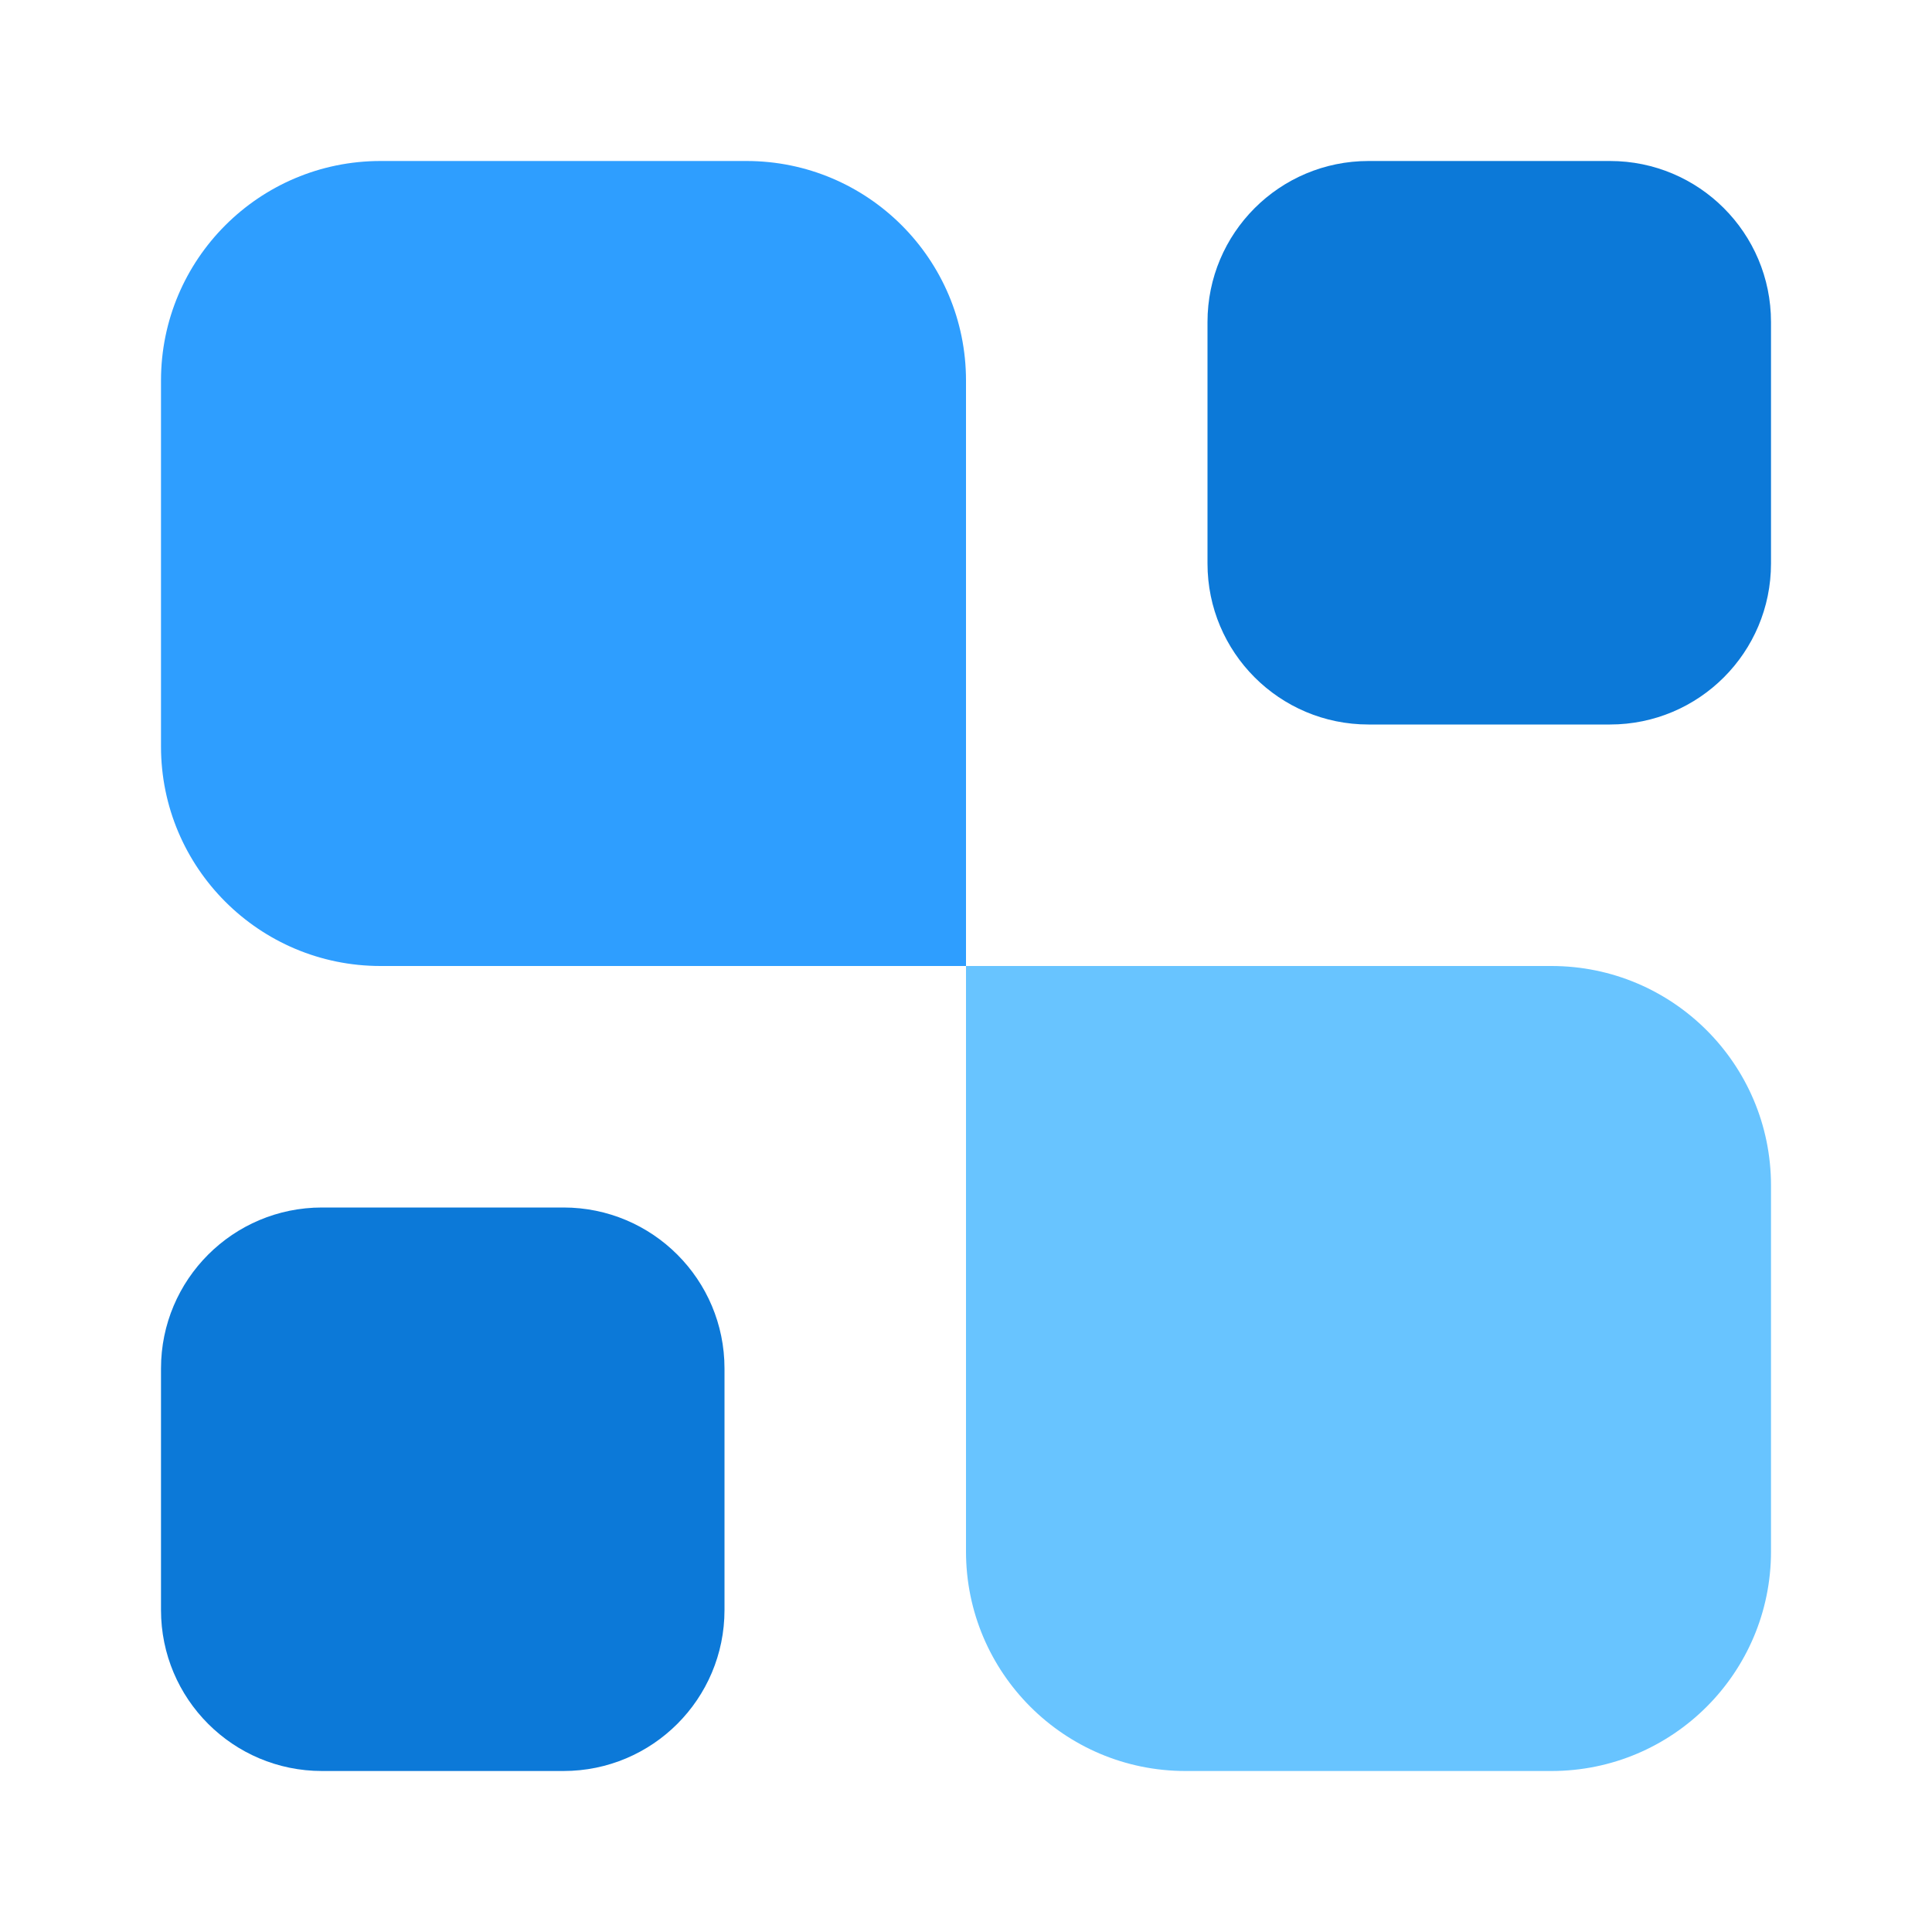
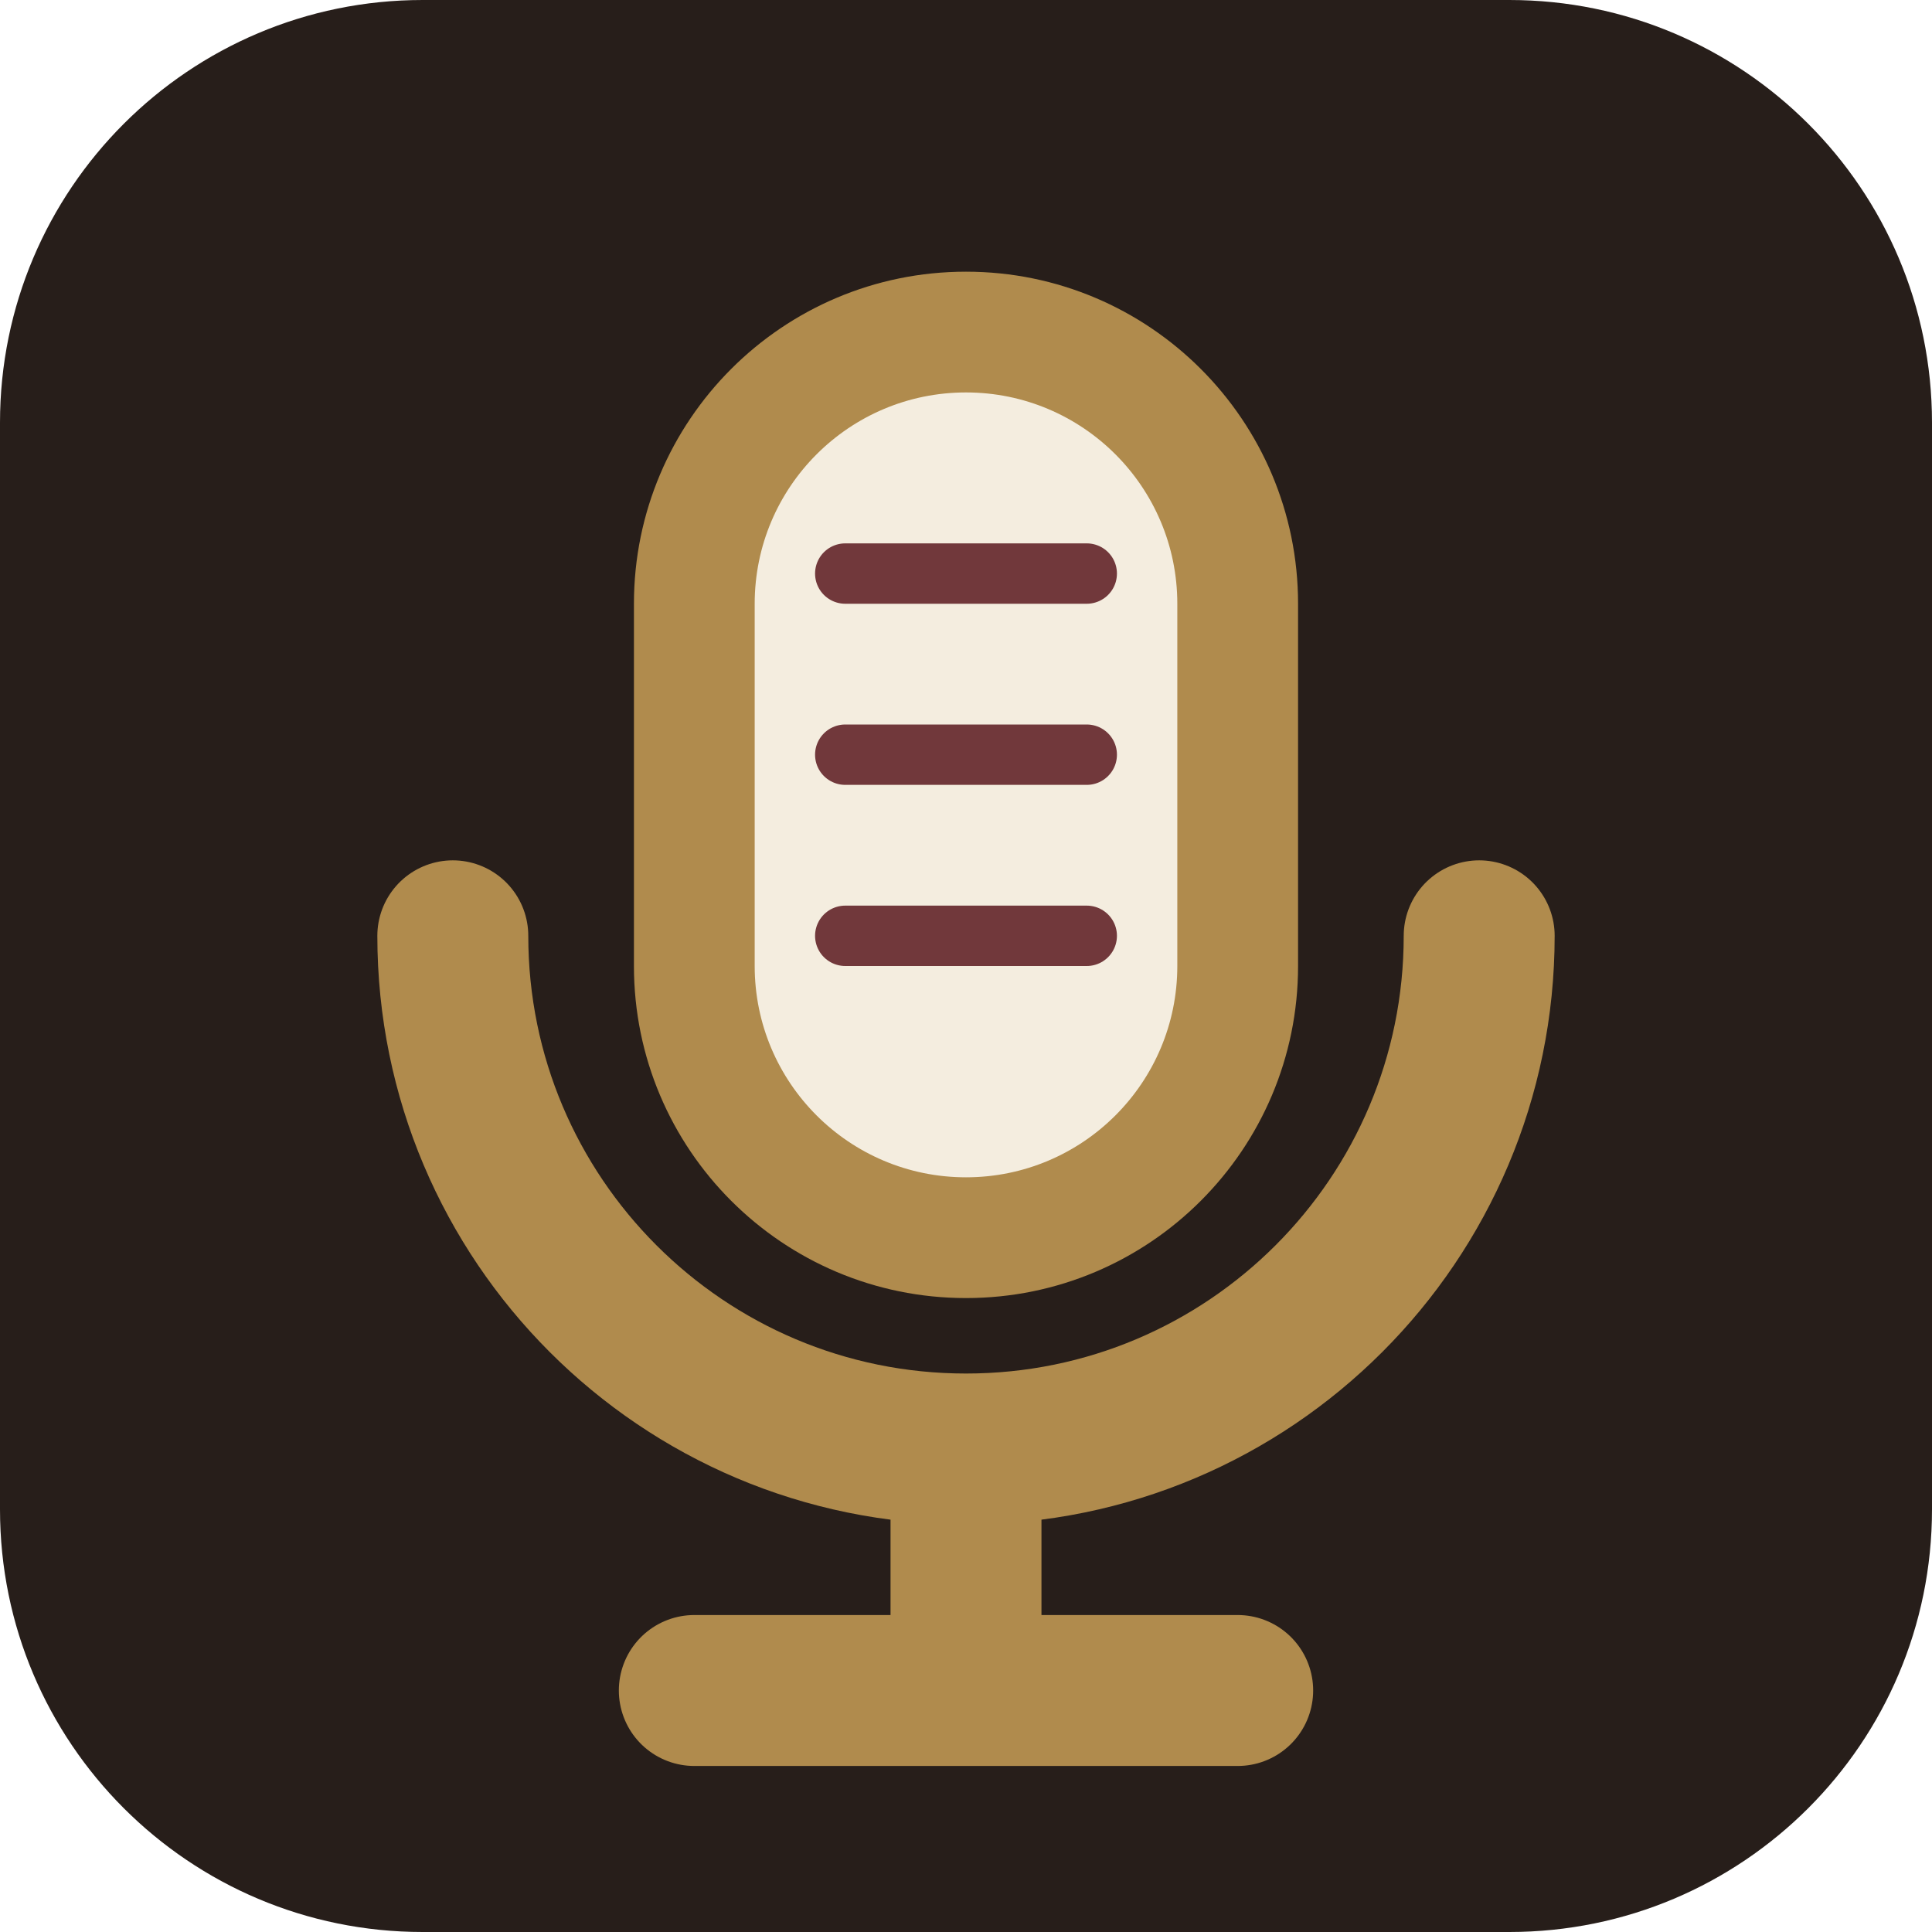
- <svg xmlns="http://www.w3.org/2000/svg" width="24" height="24" viewBox="0 0 24 24" fill="none">
-   <path d="M22 19.273C22 20.779 20.779 22 19.273 22H14.727C13.221 22 12 20.779 12 19.273V12H19.273C20.779 12 22 13.221 22 14.727V19.273Z" fill="#68C4FF" />
-   <path d="M20 2C21.105 2 22 2.895 22 4V7C22 8.105 21.105 9 20 9H17C15.895 9 15 8.105 15 7V4C15 2.895 15.895 2 17 2H20Z" fill="#0C79D8" />
-   <path d="M7 15C8.105 15 9 15.895 9 17V20C9 21.105 8.105 22 7 22H4C2.895 22 2 21.105 2 20V17C2 15.895 2.895 15 4 15H7Z" fill="#0C79D8" />
-   <path d="M12 12H4.727C3.221 12 2 10.779 2 9.273V4.727C2 3.221 3.221 2 4.727 2H9.273C10.779 2 12 3.221 12 4.727V12Z" fill="#2E9EFF" />
+ <svg xmlns="http://www.w3.org/2000/svg" viewBox="0 0 64 64">
+   <rect width="64" height="64" rx="14" fill="#271e1a" />
+   <rect x="21" y="9" width="22" height="34" rx="11" fill="#b08b4d" />
+   <rect x="25" y="13" width="14" height="26" rx="7" fill="#f4eddf" />
+   <path d="M15 31a17 17 0 0 0 34 0M32 48v8M23 56h18" fill="none" stroke="#b08b4d" stroke-width="5" stroke-linecap="round" />
+   <path d="M28 19h8M28 25h8M28 31h8" stroke="#71383b" stroke-width="2" stroke-linecap="round" />
</svg>
